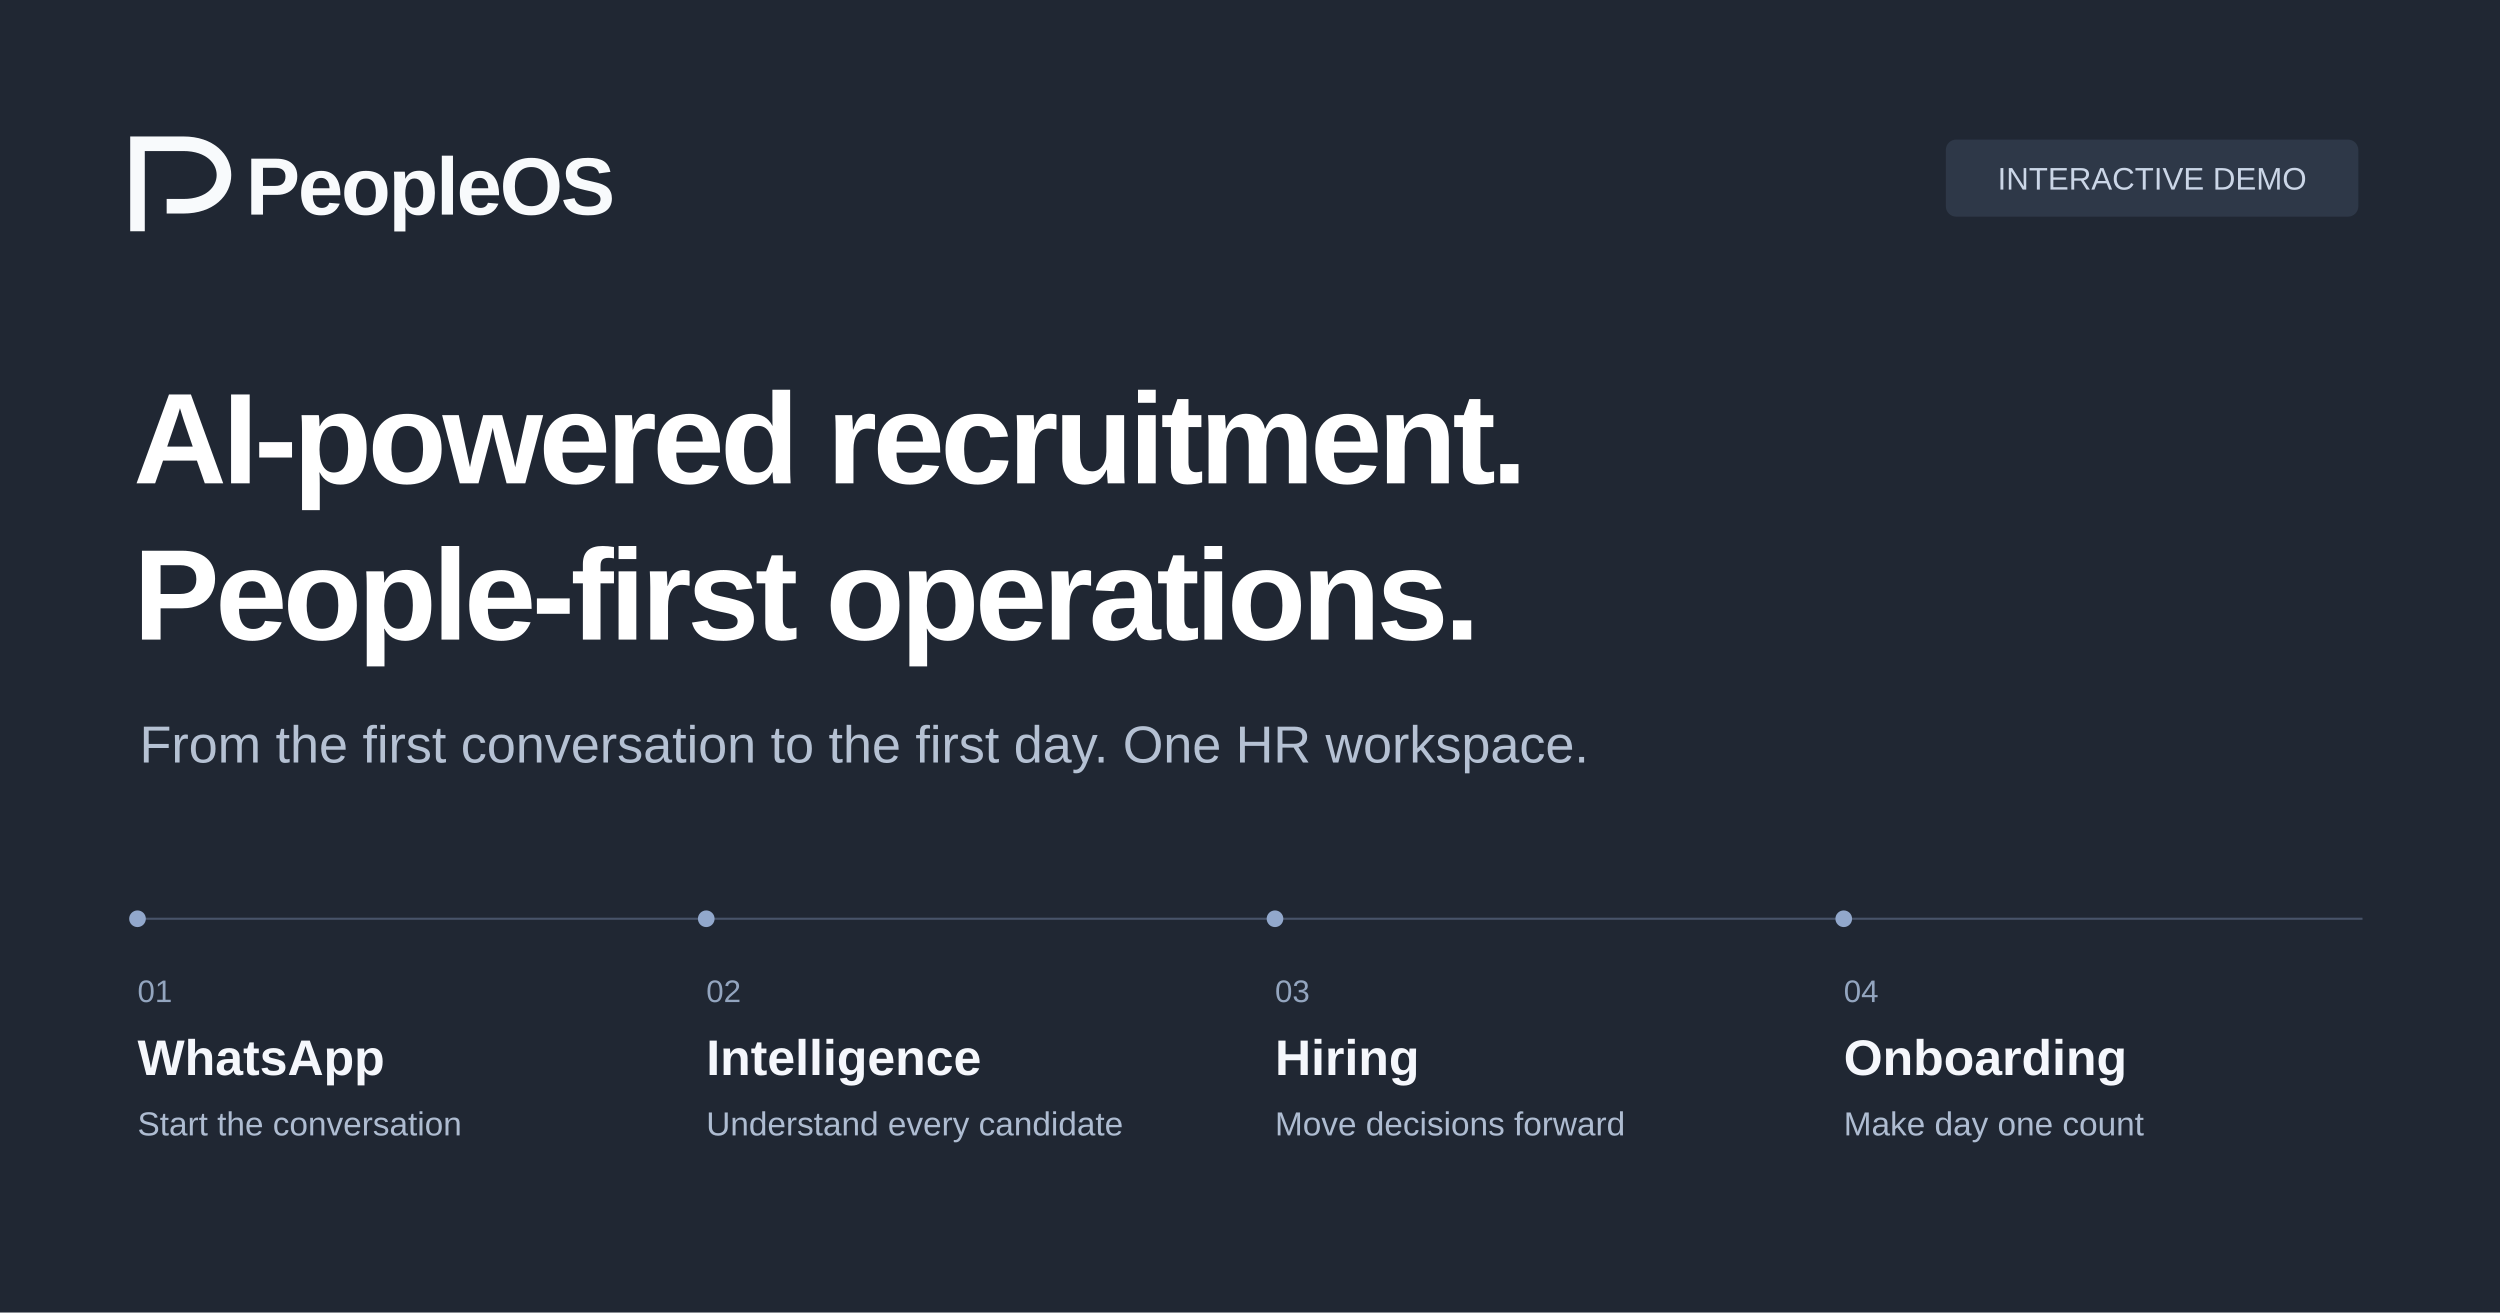
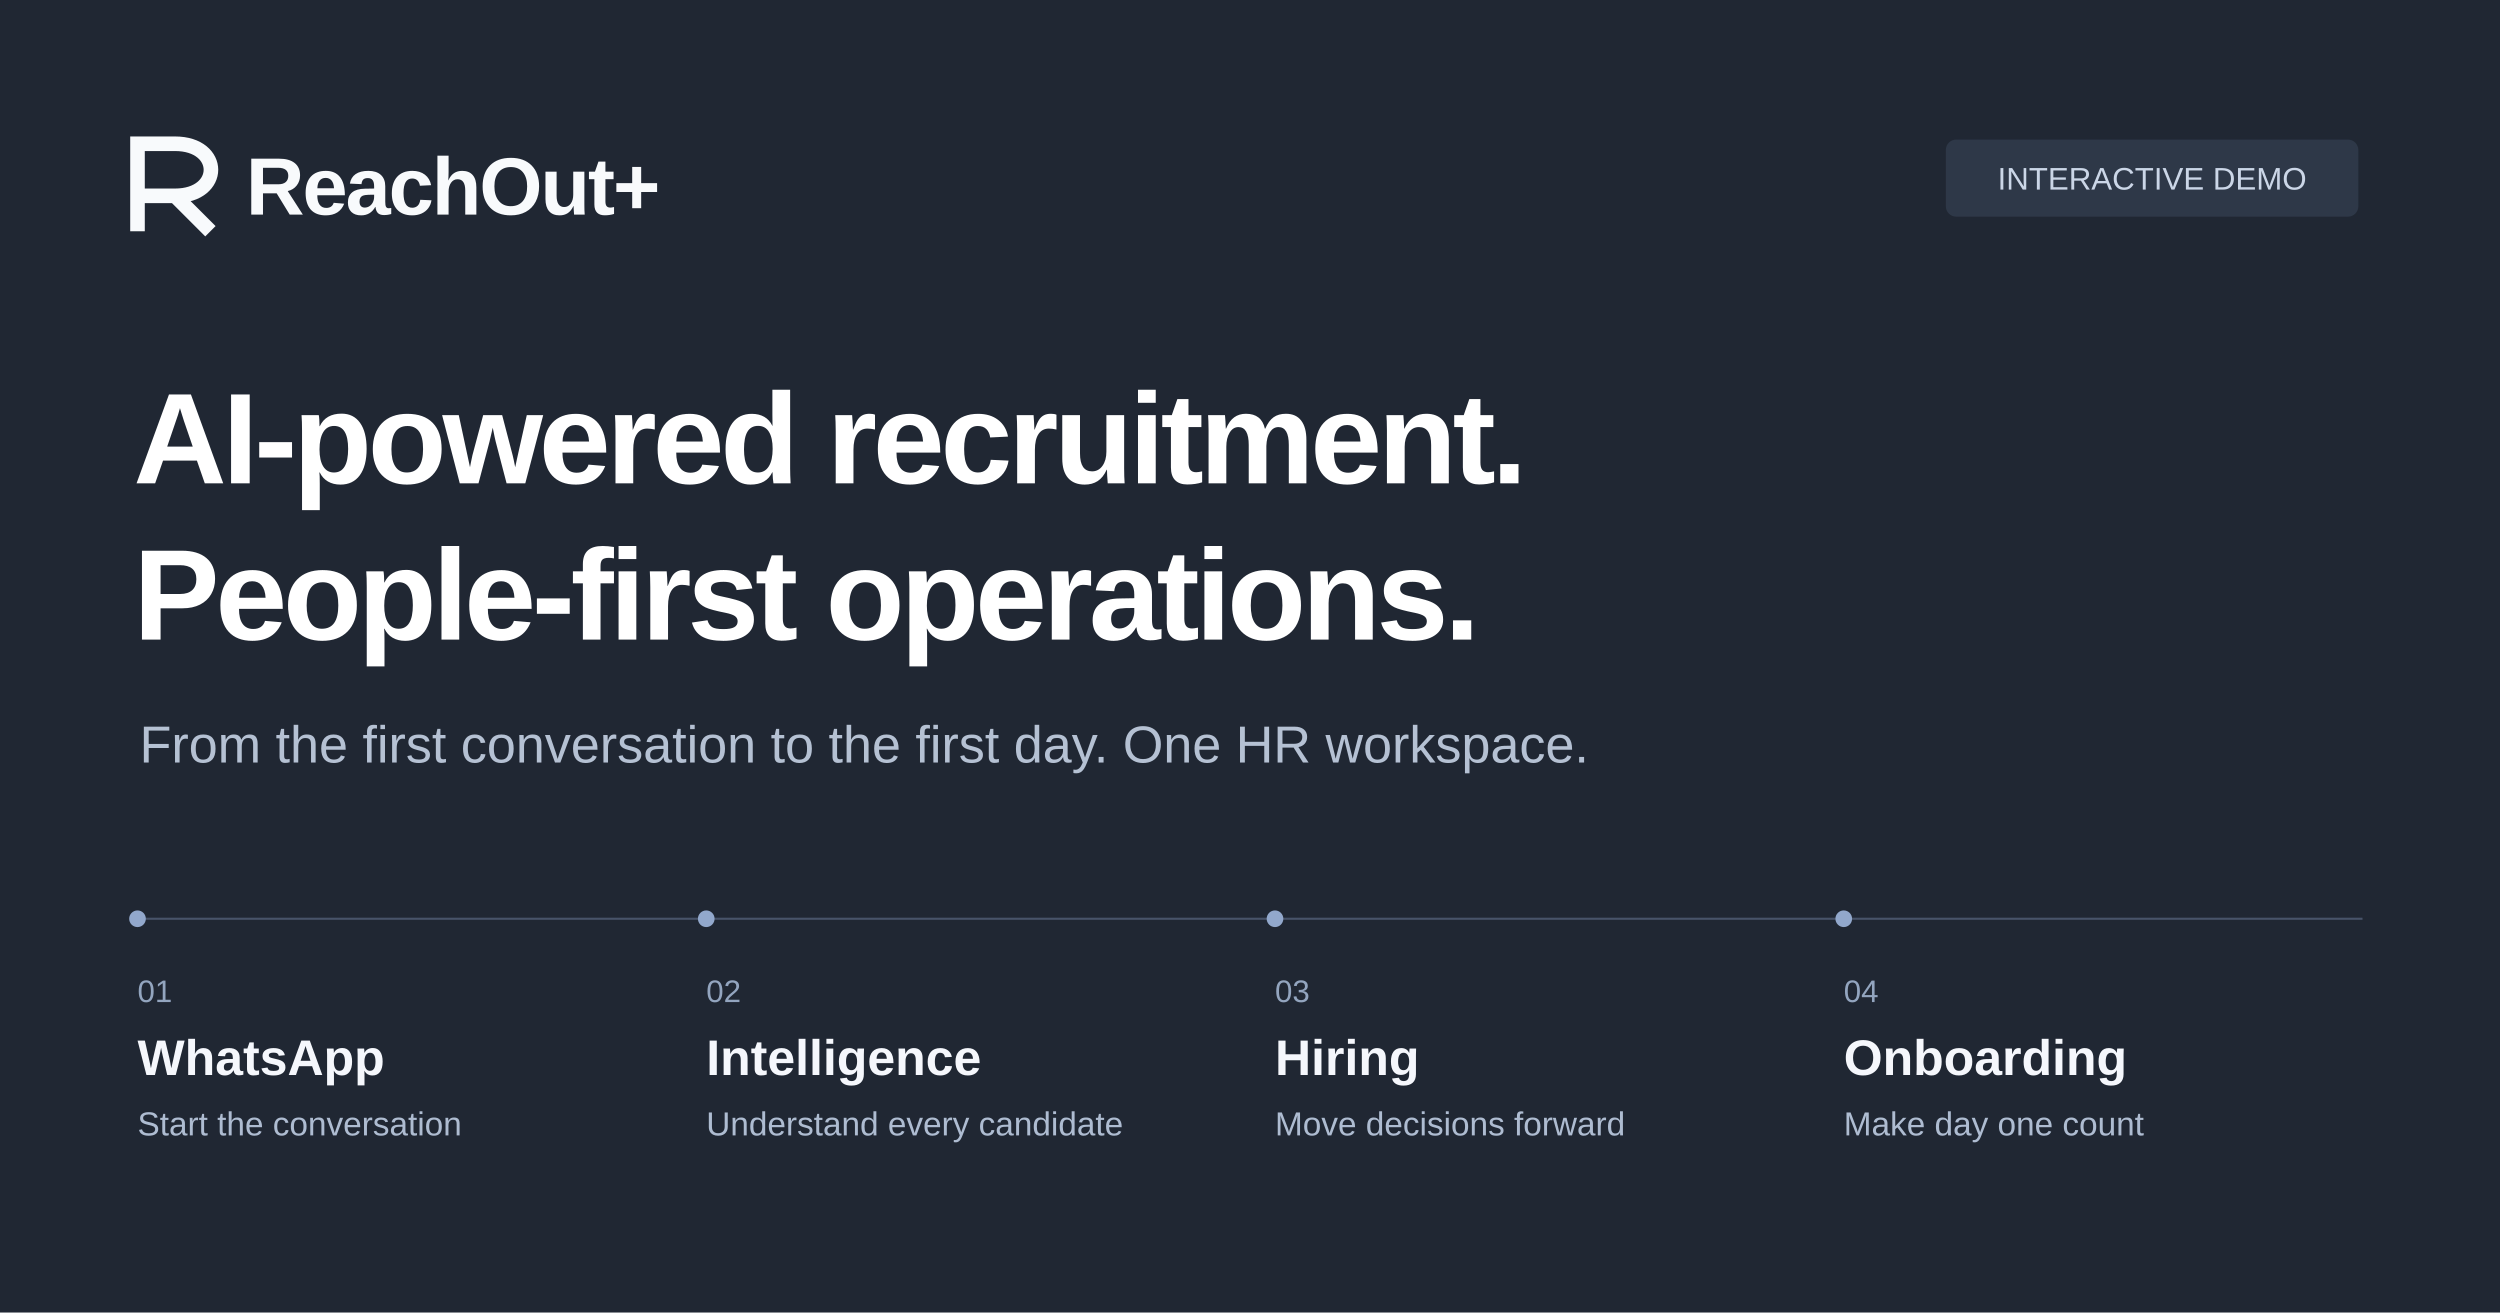
<svg xmlns="http://www.w3.org/2000/svg" width="1200" height="630" viewBox="0 0 1200 630">
  <rect width="1200" height="630" fill="#202733" />
-   <path d="M66 111V69h22c26 0 26 30 0 30H80" fill="none" stroke="#f8fafc" stroke-width="7" />
-   <text x="118" y="103" fill="#f8fafc" font-family="Arial,sans-serif" font-size="39" font-weight="600" letter-spacing="-1">PeopleOS</text>
+   <path d="M66 111V69h18c23 0 23 25 0 25H66m18 0 17 17" fill="none" stroke="#f8fafc" stroke-width="7" />
+   <text x="118" y="103" fill="#f8fafc" font-family="Arial,sans-serif" font-size="39" font-weight="600" letter-spacing="-1">ReachOut+</text>
  <rect x="934" y="67" width="198" height="37" rx="5" fill="#2e3848" />
  <text x="1033" y="91" fill="#cbd6e7" font-family="Arial,sans-serif" font-size="15" text-anchor="middle">INTERACTIVE DEMO</text>
  <text x="64" y="232" fill="#ffffff" font-family="Arial,sans-serif" font-size="62" font-weight="600" letter-spacing="-2">AI-powered recruitment.</text>
  <text x="64" y="307" fill="#ffffff" font-family="Arial,sans-serif" font-size="62" font-weight="600" letter-spacing="-2">People-first operations.</text>
  <text x="67" y="366" fill="#b5c1d3" font-family="Arial,sans-serif" font-size="25">From the first conversation to the first day. One HR workspace.</text>
  <path d="M66 441H1134" stroke="#475369" stroke-width="1" />
  <circle cx="66" cy="441" r="4" fill="#92a8cc" />
  <text x="66" y="481" fill="#93a5bf" font-family="Arial,sans-serif" font-size="15">01</text>
  <text x="66" y="516" fill="#f5f7fc" font-family="Arial,sans-serif" font-size="24" font-weight="600">WhatsApp</text>
  <text x="66" y="545" fill="#aebcd1" font-family="Arial,sans-serif" font-size="16">Start the conversation</text>
  <circle cx="339" cy="441" r="4" fill="#92a8cc" />
  <text x="339" y="481" fill="#93a5bf" font-family="Arial,sans-serif" font-size="15">02</text>
  <text x="339" y="516" fill="#f5f7fc" font-family="Arial,sans-serif" font-size="24" font-weight="600">Intelligence</text>
  <text x="339" y="545" fill="#aebcd1" font-family="Arial,sans-serif" font-size="16">Understand every candidate</text>
  <circle cx="612" cy="441" r="4" fill="#92a8cc" />
  <text x="612" y="481" fill="#93a5bf" font-family="Arial,sans-serif" font-size="15">03</text>
  <text x="612" y="516" fill="#f5f7fc" font-family="Arial,sans-serif" font-size="24" font-weight="600">Hiring</text>
  <text x="612" y="545" fill="#aebcd1" font-family="Arial,sans-serif" font-size="16">Move decisions forward</text>
  <circle cx="885" cy="441" r="4" fill="#92a8cc" />
  <text x="885" y="481" fill="#93a5bf" font-family="Arial,sans-serif" font-size="15">04</text>
  <text x="885" y="516" fill="#f5f7fc" font-family="Arial,sans-serif" font-size="24" font-weight="600">Onboarding</text>
  <text x="885" y="545" fill="#aebcd1" font-family="Arial,sans-serif" font-size="16">Make day one count</text>
</svg>
